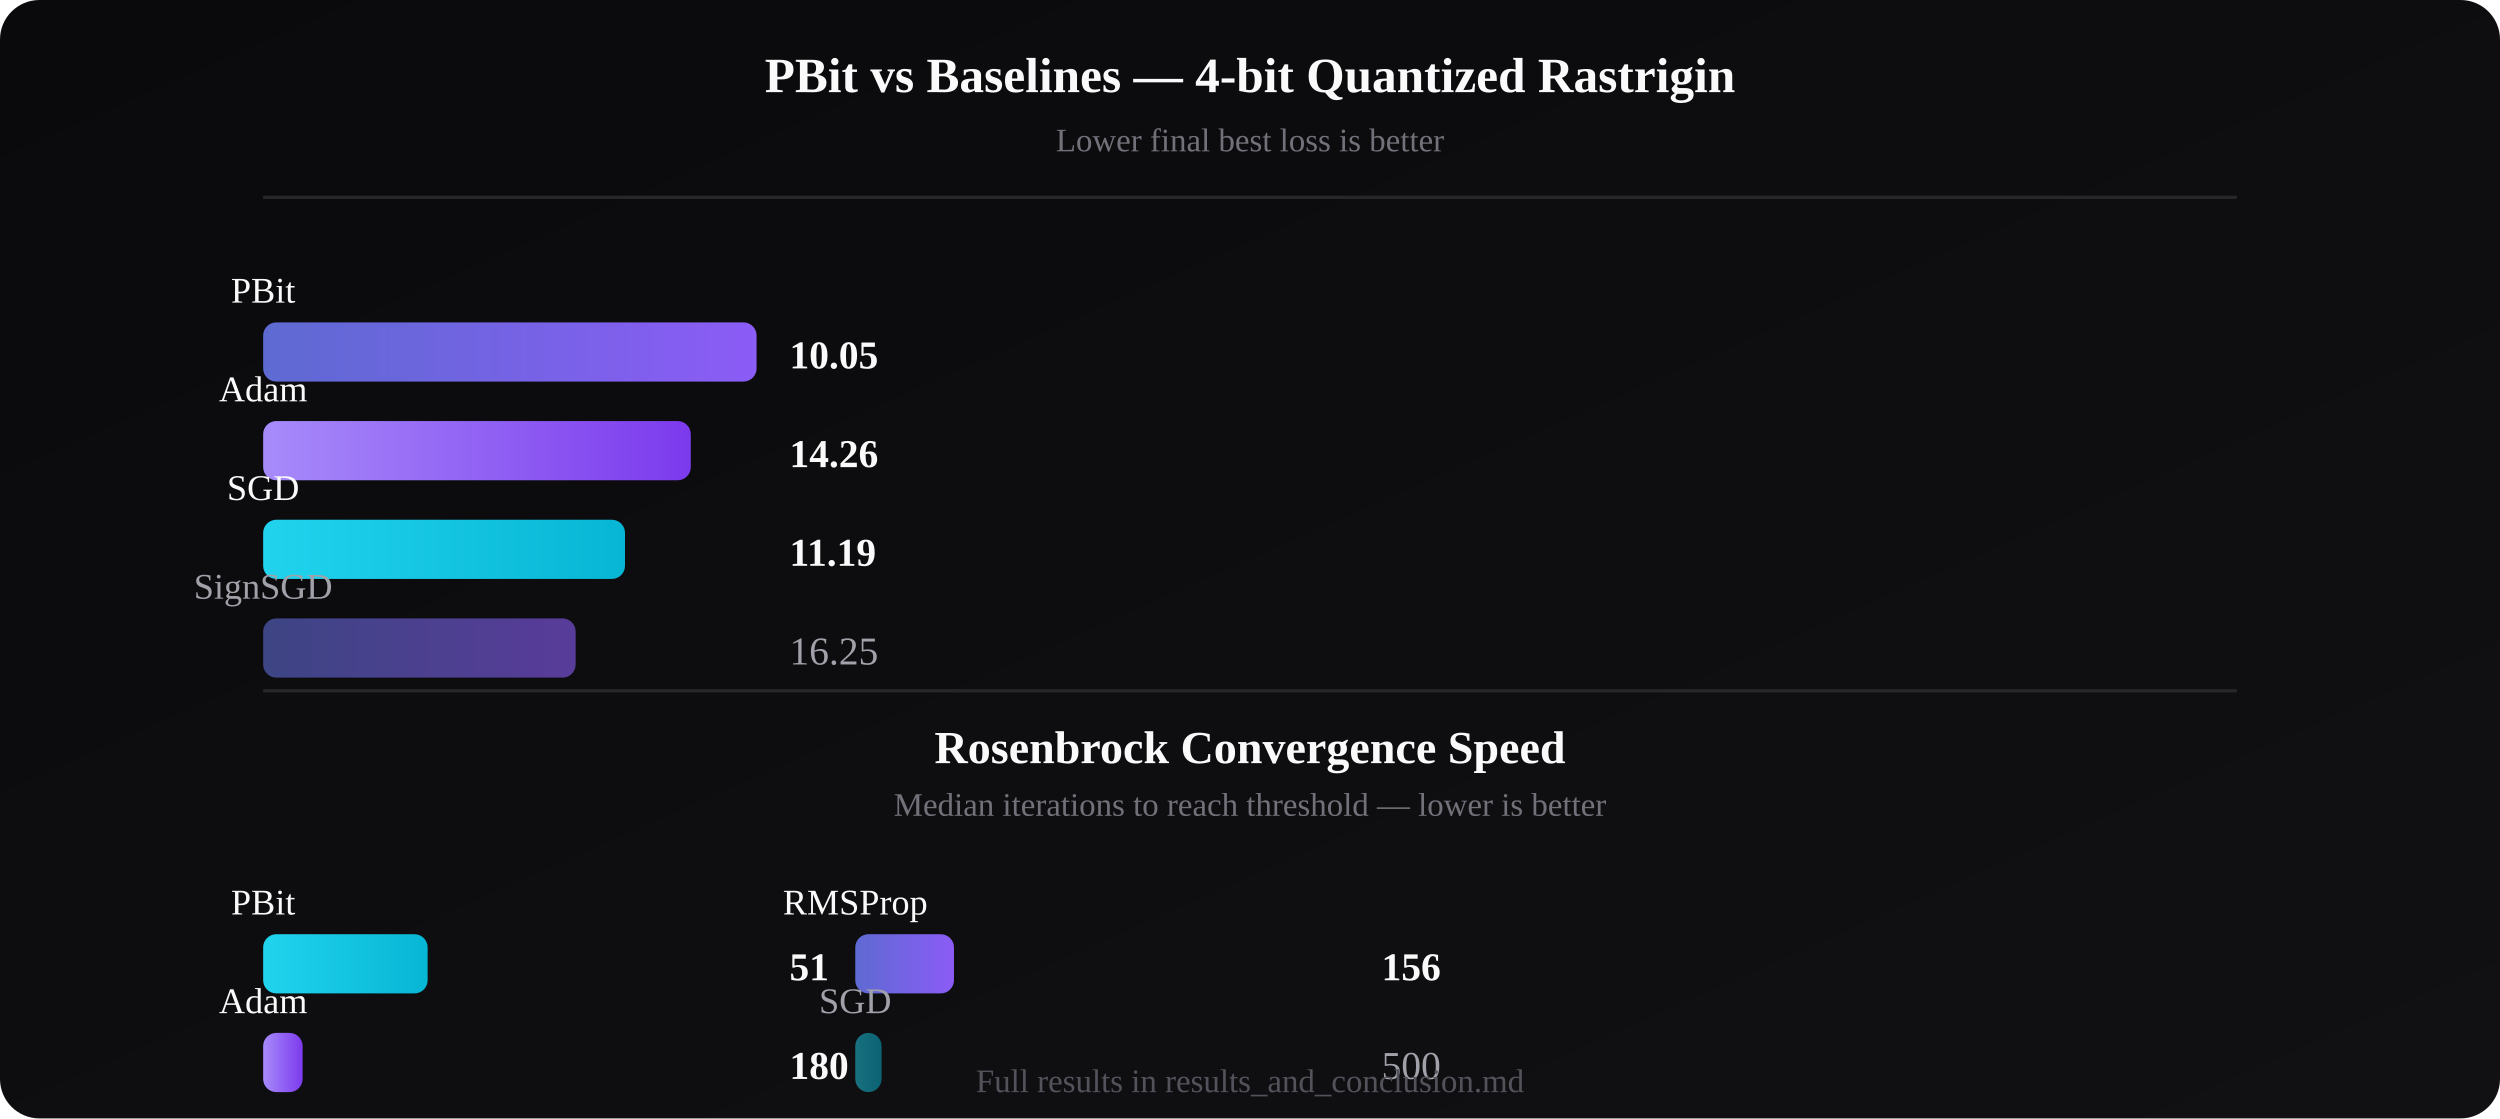
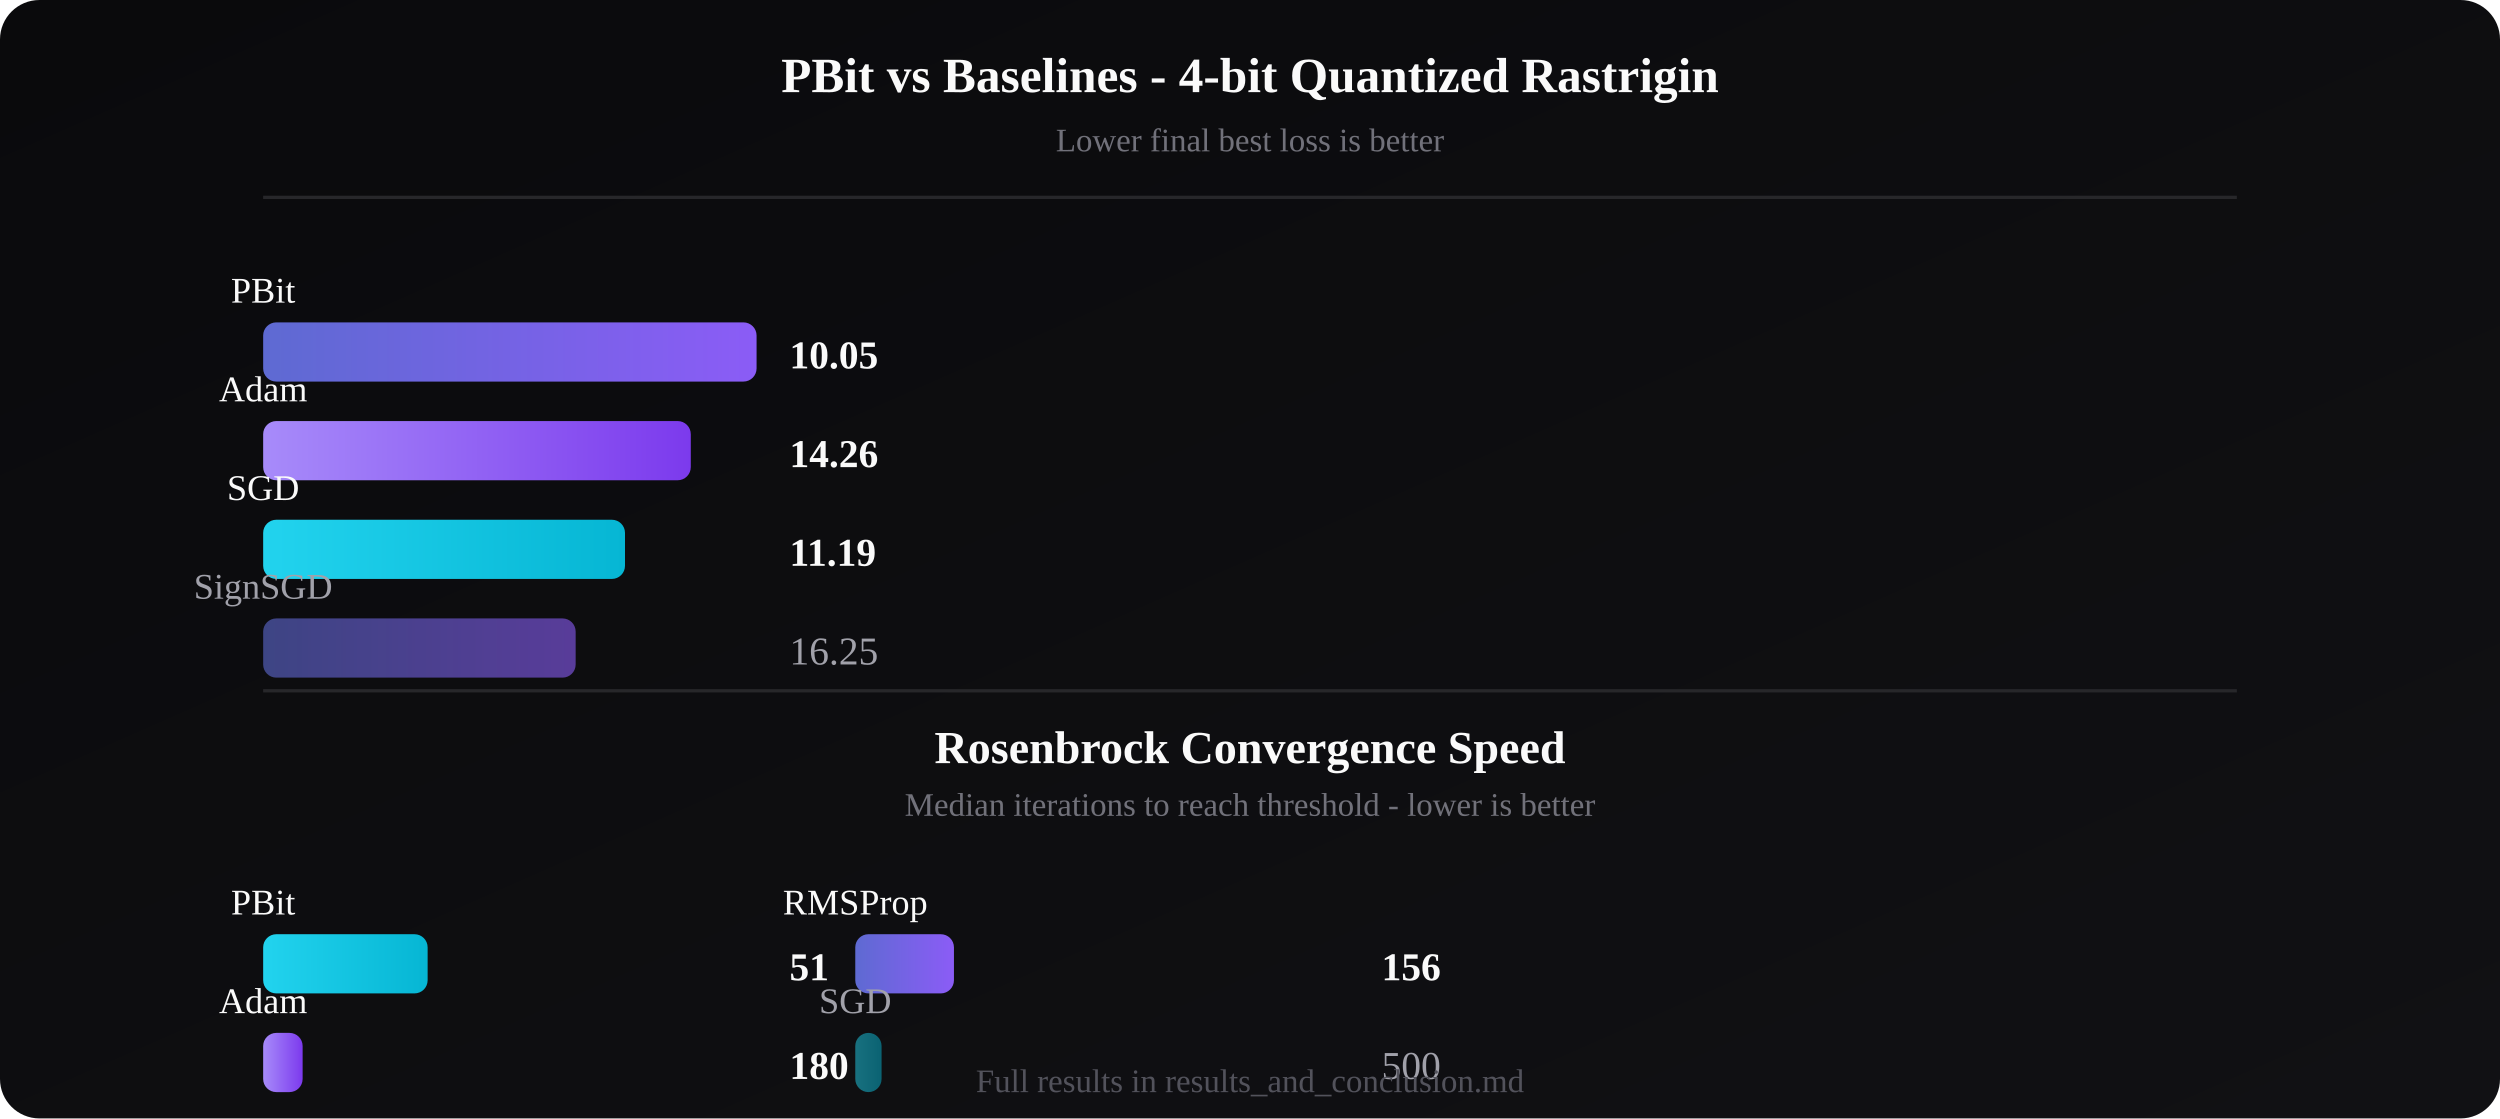
<svg xmlns="http://www.w3.org/2000/svg" width="760" height="340" viewBox="0 0 760 340" role="img" aria-labelledby="benchTitle benchDesc">
  <defs>
    <linearGradient id="bg2" x1="0%" y1="0%" x2="100%" y2="100%">
      <stop offset="0%" stop-color="#0a0a0c" />
      <stop offset="100%" stop-color="#111114" />
    </linearGradient>
    <linearGradient id="bar1" x1="0%" y1="0%" x2="100%" y2="0%">
      <stop offset="0%" stop-color="#5e6ad2" />
      <stop offset="100%" stop-color="#8b5cf6" />
    </linearGradient>
    <linearGradient id="bar2" x1="0%" y1="0%" x2="100%" y2="0%">
      <stop offset="0%" stop-color="#22d3ee" />
      <stop offset="100%" stop-color="#06b6d4" />
    </linearGradient>
    <linearGradient id="bar3" x1="0%" y1="0%" x2="100%" y2="0%">
      <stop offset="0%" stop-color="#a78bfa" />
      <stop offset="100%" stop-color="#7c3aed" />
    </linearGradient>
  </defs>
  <rect width="760" height="340" fill="url(#bg2)" rx="12" />
  <text x="380" y="28" text-anchor="middle" fill="#fafafa" font-size="15" font-weight="600">
-     PBit vs Baselines — 4-bit Quantized Rastrigin
+     PBit vs Baselines - 4-bit Quantized Rastrigin
  </text>
  <text x="380" y="46" text-anchor="middle" fill="#71717a" font-size="10">
    Lower final best loss is better
  </text>
  <line x1="80" y1="60" x2="680" y2="60" stroke="#27272a" stroke-width="1" />
  <g transform="translate(80, 80)">
    <text x="0" y="12" text-anchor="middle" fill="#fafafa" font-size="11" font-weight="500">PBit</text>
    <rect x="0" y="18" width="150" height="18" fill="url(#bar1)" rx="4" />
    <text x="160" y="32" text-anchor="start" fill="#fafafa" font-size="12" font-weight="600">10.05</text>
  </g>
  <g transform="translate(80, 110)">
    <text x="0" y="12" text-anchor="middle" fill="#fafafa" font-size="11" font-weight="500">Adam</text>
    <rect x="0" y="18" width="130" height="18" fill="url(#bar3)" rx="4" />
    <text x="160" y="32" text-anchor="start" fill="#fafafa" font-size="12" font-weight="600">14.26</text>
  </g>
  <g transform="translate(80, 140)">
    <text x="0" y="12" text-anchor="middle" fill="#fafafa" font-size="11" font-weight="500">SGD</text>
    <rect x="0" y="18" width="110" height="18" fill="url(#bar2)" rx="4" />
    <text x="160" y="32" text-anchor="start" fill="#fafafa" font-size="12" font-weight="600">11.19</text>
  </g>
  <g transform="translate(80, 170)">
    <text x="0" y="12" text-anchor="middle" fill="#a1a1aa" font-size="11" font-weight="500">SignSGD</text>
    <rect x="0" y="18" width="95" height="18" fill="url(#bar1)" rx="4" opacity="0.6" />
    <text x="160" y="32" text-anchor="start" fill="#a1a1aa" font-size="12" font-weight="500">16.25</text>
  </g>
  <line x1="80" y1="210" x2="680" y2="210" stroke="#27272a" stroke-width="1" />
  <text x="380" y="232" text-anchor="middle" fill="#fafafa" font-size="14" font-weight="600">
    Rosenbrock Convergence Speed
  </text>
  <text x="380" y="248" text-anchor="middle" fill="#71717a" font-size="10">
-     Median iterations to reach threshold — lower is better
+     Median iterations to reach threshold - lower is better
  </text>
  <g transform="translate(80, 266)">
    <text x="0" y="12" text-anchor="middle" fill="#fafafa" font-size="11" font-weight="500">PBit</text>
    <rect x="0" y="18" width="50" height="18" fill="url(#bar2)" rx="4" />
    <text x="160" y="32" text-anchor="start" fill="#fafafa" font-size="12" font-weight="600">51</text>
  </g>
  <g transform="translate(80, 296)">
    <text x="0" y="12" text-anchor="middle" fill="#fafafa" font-size="11" font-weight="500">Adam</text>
    <rect x="0" y="18" width="12" height="18" fill="url(#bar3)" rx="4" />
    <text x="160" y="32" text-anchor="start" fill="#fafafa" font-size="12" font-weight="600">180</text>
  </g>
  <g transform="translate(260, 266)">
    <text x="0" y="12" text-anchor="middle" fill="#fafafa" font-size="11" font-weight="500">RMSProp</text>
    <rect x="0" y="18" width="30" height="18" fill="url(#bar1)" rx="4" />
    <text x="160" y="32" text-anchor="start" fill="#fafafa" font-size="12" font-weight="600">156</text>
  </g>
  <g transform="translate(260, 296)">
    <text x="0" y="12" text-anchor="middle" fill="#a1a1aa" font-size="11" font-weight="500">SGD</text>
    <rect x="0" y="18" width="8" height="18" fill="url(#bar2)" rx="4" opacity="0.5" />
    <text x="160" y="32" text-anchor="start" fill="#a1a1aa" font-size="12" font-weight="500">500</text>
  </g>
  <text x="380" y="332" text-anchor="middle" fill="#52525b" font-size="10">
    Full results in results_and_conclusion.md
  </text>
</svg>
